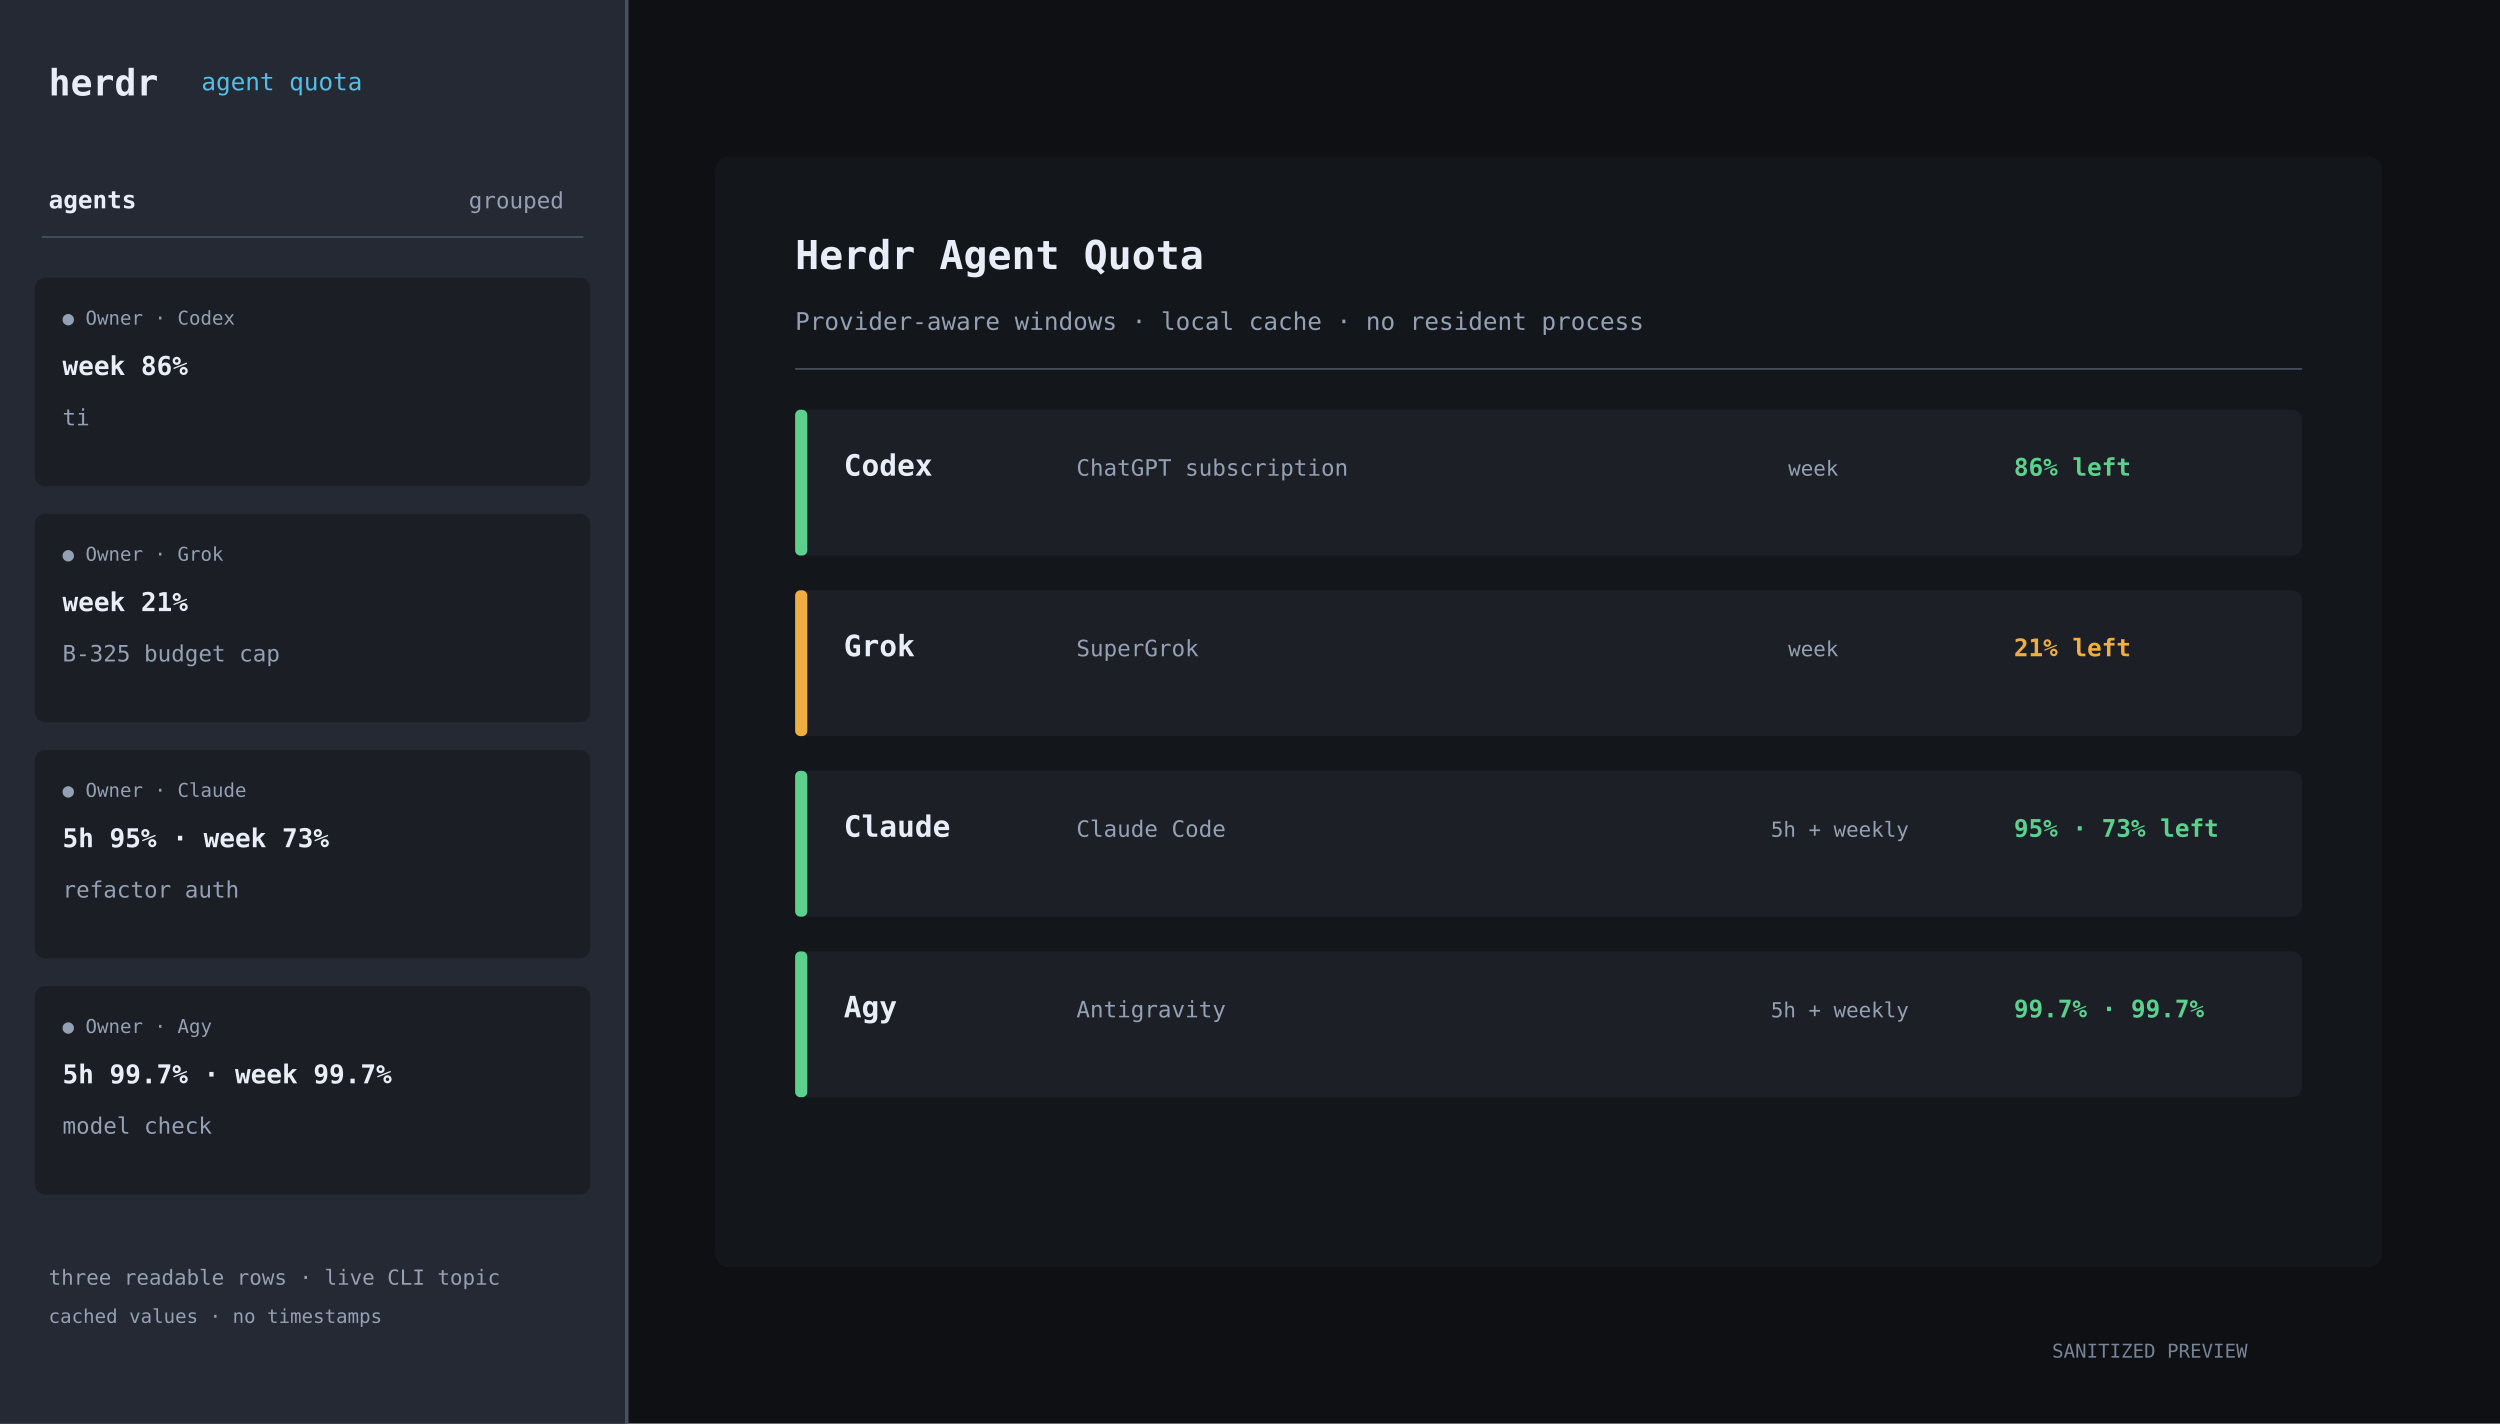
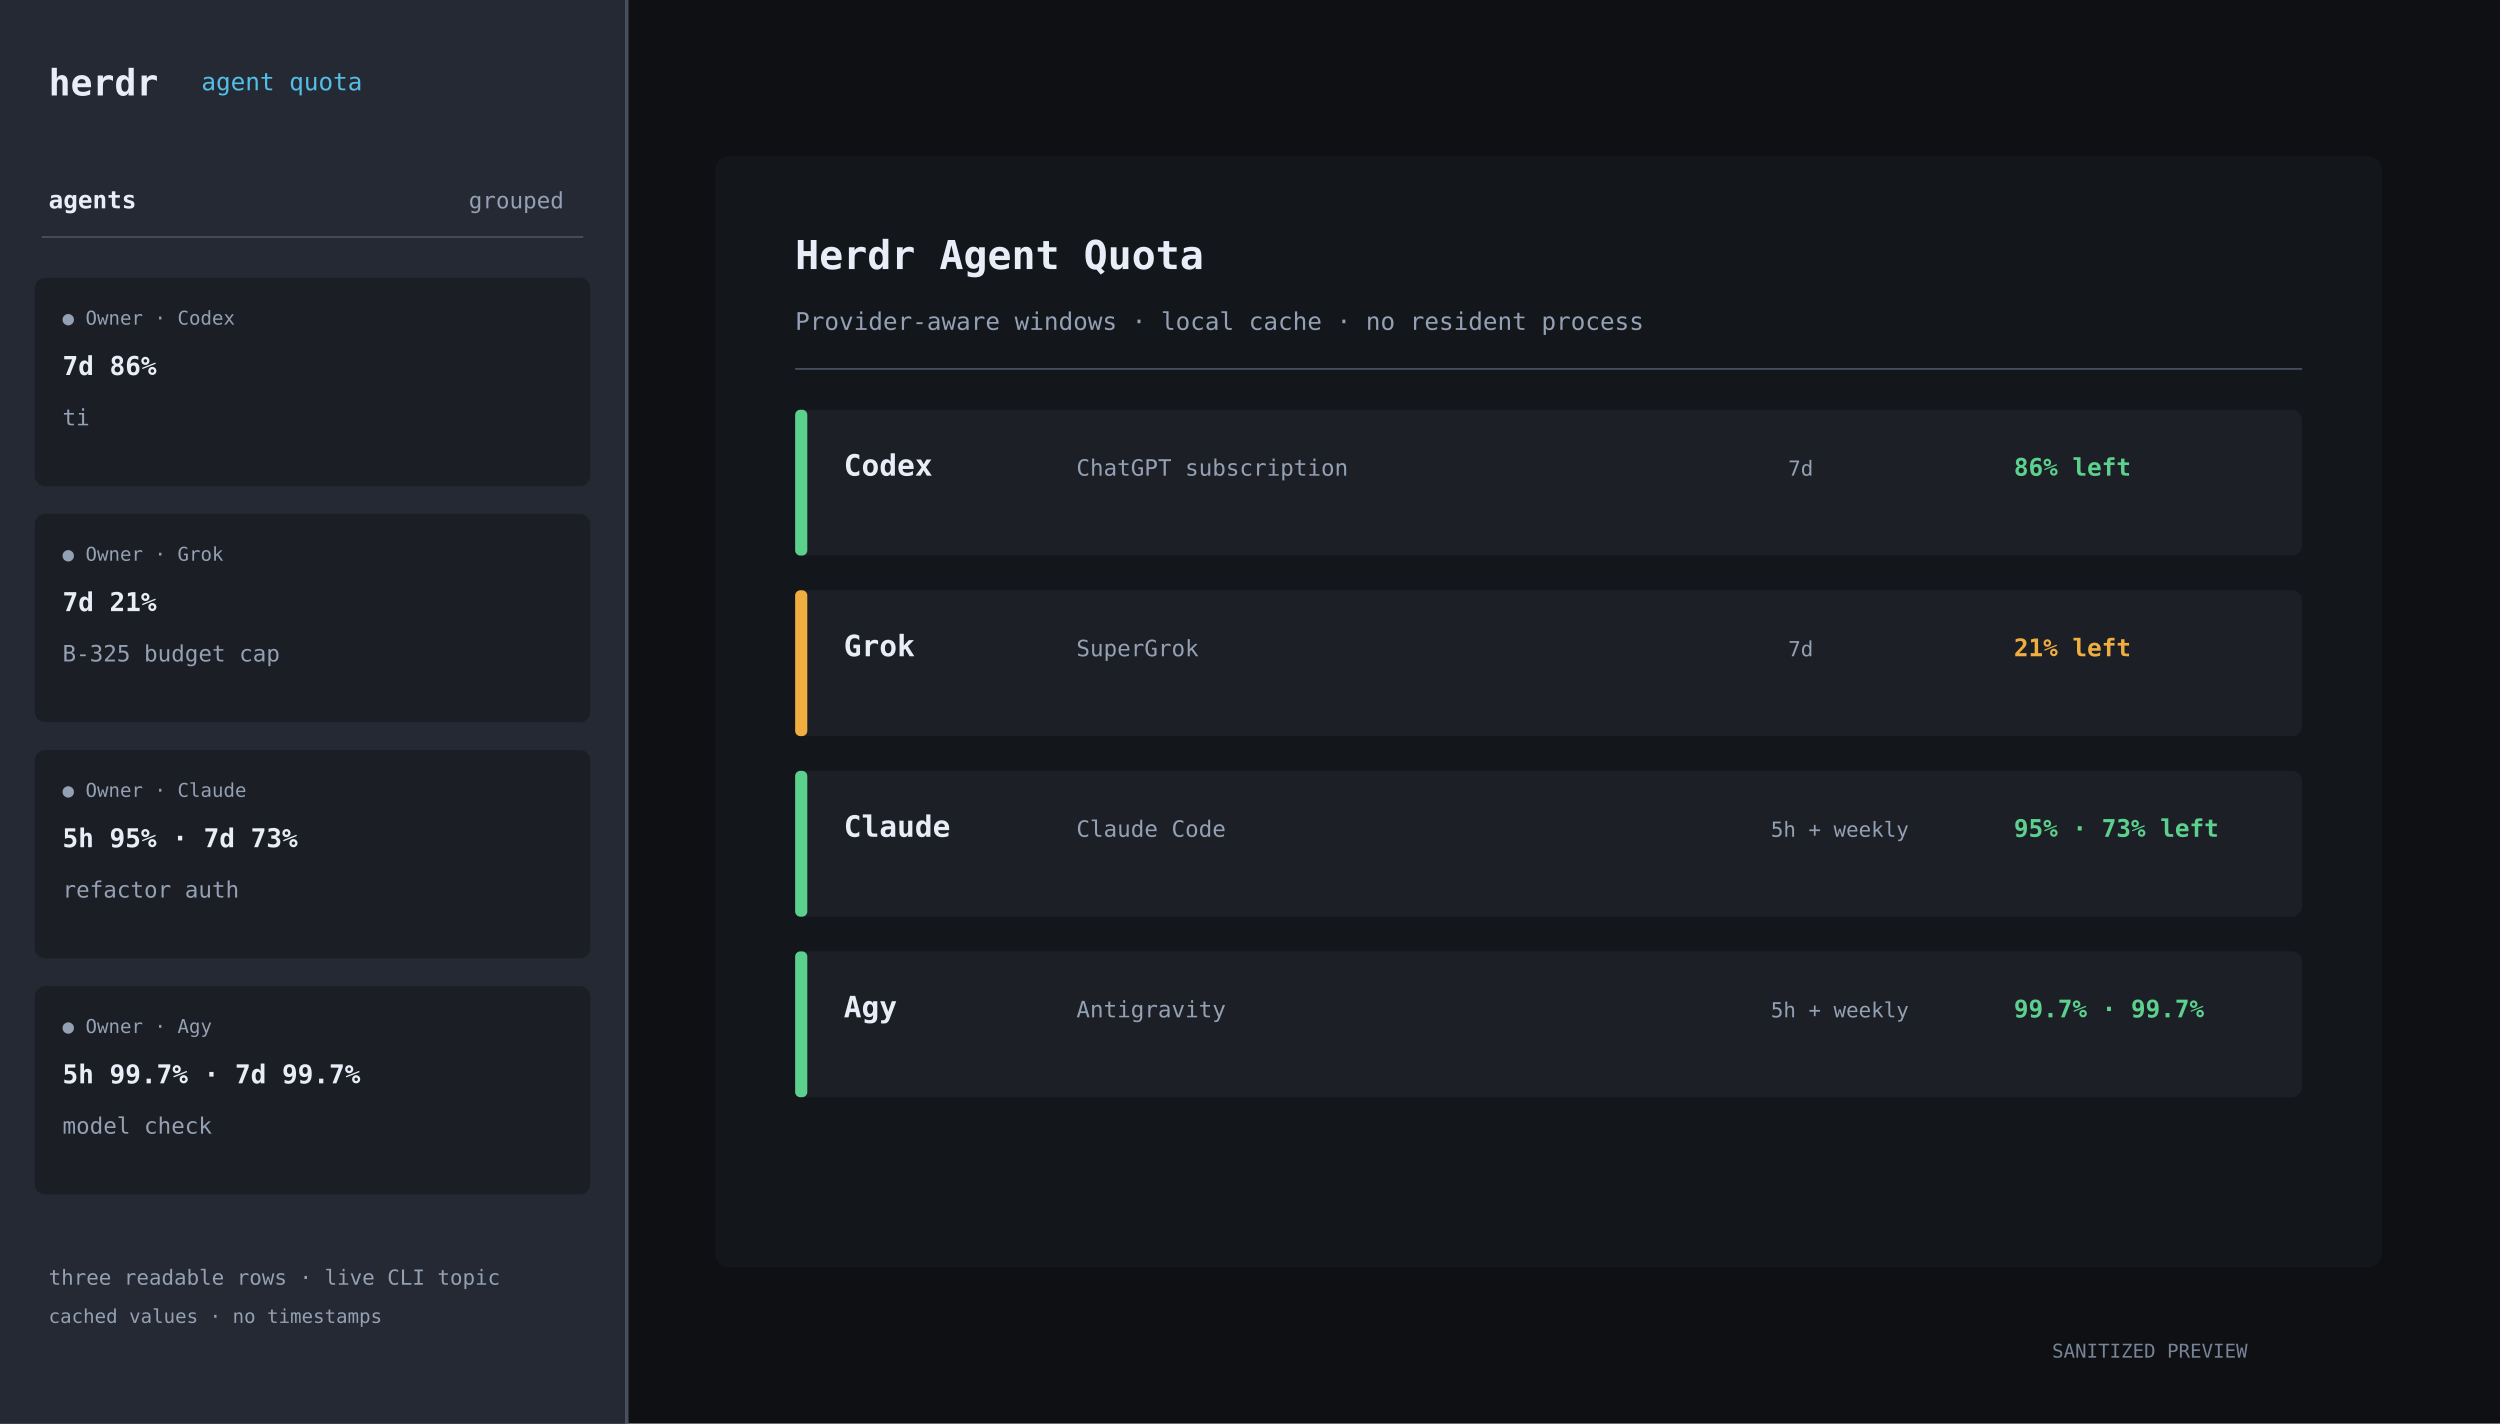
<svg xmlns="http://www.w3.org/2000/svg" width="1440" height="820" viewBox="0 0 1440 820">
  <rect width="1440" height="820" fill="#0e1014" />
  <rect width="360" height="820" fill="#252933" />
  <rect x="360" width="2" height="820" fill="#48505e" />
  <g font-family="Menlo,Monaco,monospace">
    <text x="28" y="55" fill="#e8edf7" font-size="21" font-weight="700">herdr</text>
    <text x="116" y="52" fill="#53bfE6" font-size="14">agent quota</text>
    <text x="28" y="120" fill="#e8edf7" font-size="14" font-weight="700">agents</text>
    <text x="270" y="120" fill="#94a0b3" font-size="13">grouped</text>
    <rect x="24" y="136" width="312" height="1" fill="#48505e" />
    <g>
      <rect x="20" y="160" width="320" height="120" rx="6" fill="#1b1e25" />
      <text x="36" y="187" fill="#94a0b3" font-size="11">● Owner · Codex</text>
-       <text x="36" y="216" fill="#e8edf7" font-size="15" font-weight="700">week 86%</text>
+       <text x="36" y="216" fill="#e8edf7" font-size="15" font-weight="700">7d 86%</text>
      <text x="36" y="245" fill="#94a0b3" font-size="13">ti</text>
      <rect x="20" y="296" width="320" height="120" rx="6" fill="#1b1e25" />
      <text x="36" y="323" fill="#94a0b3" font-size="11">● Owner · Grok</text>
-       <text x="36" y="352" fill="#e8edf7" font-size="15" font-weight="700">week 21%</text>
+       <text x="36" y="352" fill="#e8edf7" font-size="15" font-weight="700">7d 21%</text>
      <text x="36" y="381" fill="#94a0b3" font-size="13">B-325 budget cap</text>
      <rect x="20" y="432" width="320" height="120" rx="6" fill="#1b1e25" />
      <text x="36" y="459" fill="#94a0b3" font-size="11">● Owner · Claude</text>
-       <text x="36" y="488" fill="#e8edf7" font-size="15" font-weight="700">5h 95% · week 73%</text>
+       <text x="36" y="488" fill="#e8edf7" font-size="15" font-weight="700">5h 95% · 7d 73%</text>
      <text x="36" y="517" fill="#94a0b3" font-size="13">refactor auth</text>
      <rect x="20" y="568" width="320" height="120" rx="6" fill="#1b1e25" />
      <text x="36" y="595" fill="#94a0b3" font-size="11">● Owner · Agy</text>
-       <text x="36" y="624" fill="#e8edf7" font-size="15" font-weight="700">5h 99.7% · week 99.7%</text>
+       <text x="36" y="624" fill="#e8edf7" font-size="15" font-weight="700">5h 99.7% · 7d 99.7%</text>
      <text x="36" y="653" fill="#94a0b3" font-size="13">model check</text>
    </g>
    <text x="28" y="740" fill="#94a0b3" font-size="12">three readable rows · live CLI topic</text>
    <text x="28" y="762" fill="#94a0b3" font-size="11">cached values · no timestamps</text>
    <rect x="412" y="90" width="960" height="640" rx="8" fill="#13161b" />
    <text x="458" y="155" fill="#e8edf7" font-size="23" font-weight="700">Herdr Agent Quota</text>
    <text x="458" y="190" fill="#94a0b3" font-size="14">Provider-aware windows · local cache · no resident process</text>
    <rect x="458" y="212" width="868" height="1" fill="#48505e" />
    <g>
      <rect x="458" y="236" width="868" height="84" rx="6" fill="#1c2026" />
      <rect x="458" y="236" width="7" height="84" rx="3" fill="#5cd18e" />
      <text x="486" y="274" fill="#e8edf7" font-size="17" font-weight="700">Codex</text>
      <text x="620" y="274" fill="#94a0b3" font-size="13">ChatGPT subscription</text>
-       <text x="1030" y="274" fill="#94a0b3" font-size="12">week</text>
+       <text x="1030" y="274" fill="#94a0b3" font-size="12">7d</text>
      <text x="1160" y="274" fill="#5cd18e" font-size="14" font-weight="700">86% left</text>
      <rect x="458" y="340" width="868" height="84" rx="6" fill="#1c2026" />
      <rect x="458" y="340" width="7" height="84" rx="3" fill="#f0ad40" />
      <text x="486" y="378" fill="#e8edf7" font-size="17" font-weight="700">Grok</text>
      <text x="620" y="378" fill="#94a0b3" font-size="13">SuperGrok</text>
-       <text x="1030" y="378" fill="#94a0b3" font-size="12">week</text>
+       <text x="1030" y="378" fill="#94a0b3" font-size="12">7d</text>
      <text x="1160" y="378" fill="#f0ad40" font-size="14" font-weight="700">21% left</text>
      <rect x="458" y="444" width="868" height="84" rx="6" fill="#1c2026" />
      <rect x="458" y="444" width="7" height="84" rx="3" fill="#5cd18e" />
      <text x="486" y="482" fill="#e8edf7" font-size="17" font-weight="700">Claude</text>
      <text x="620" y="482" fill="#94a0b3" font-size="13">Claude Code</text>
      <text x="1020" y="482" fill="#94a0b3" font-size="12">5h + weekly</text>
      <text x="1160" y="482" fill="#5cd18e" font-size="14" font-weight="700">95% · 73% left</text>
      <rect x="458" y="548" width="868" height="84" rx="6" fill="#1c2026" />
      <rect x="458" y="548" width="7" height="84" rx="3" fill="#5cd18e" />
      <text x="486" y="586" fill="#e8edf7" font-size="17" font-weight="700">Agy</text>
      <text x="620" y="586" fill="#94a0b3" font-size="13">Antigravity</text>
      <text x="1020" y="586" fill="#94a0b3" font-size="12">5h + weekly</text>
      <text x="1160" y="586" fill="#5cd18e" font-size="14" font-weight="700">99.7% · 99.7%</text>
    </g>
    <text x="1182" y="782" fill="#778396" font-size="11">SANITIZED PREVIEW</text>
  </g>
</svg>
